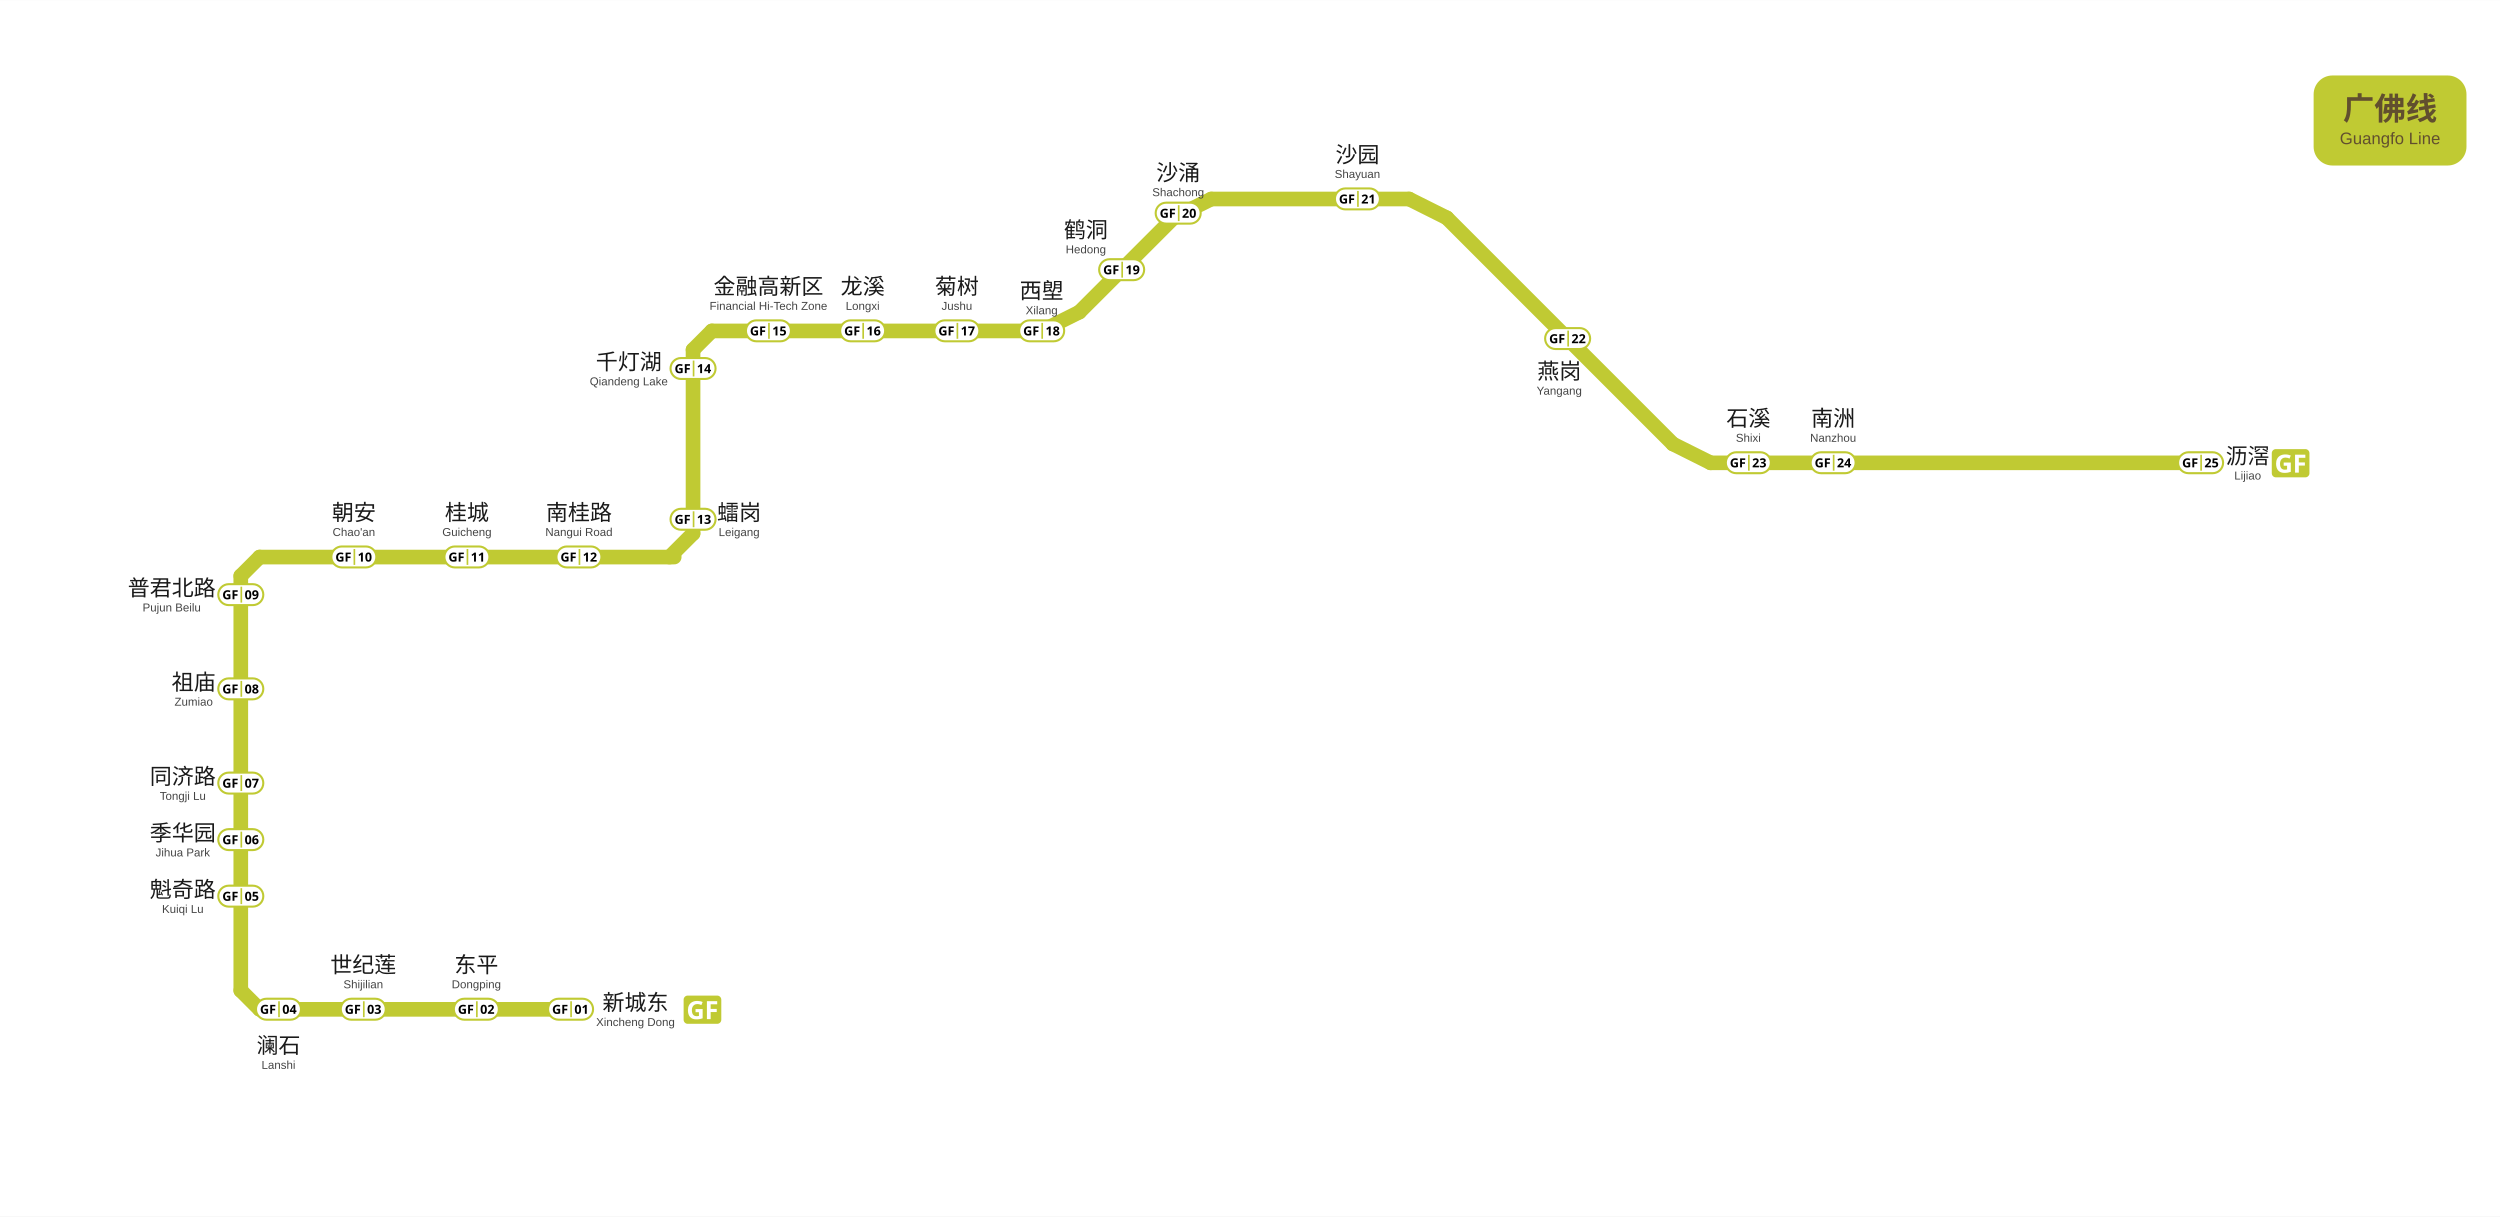
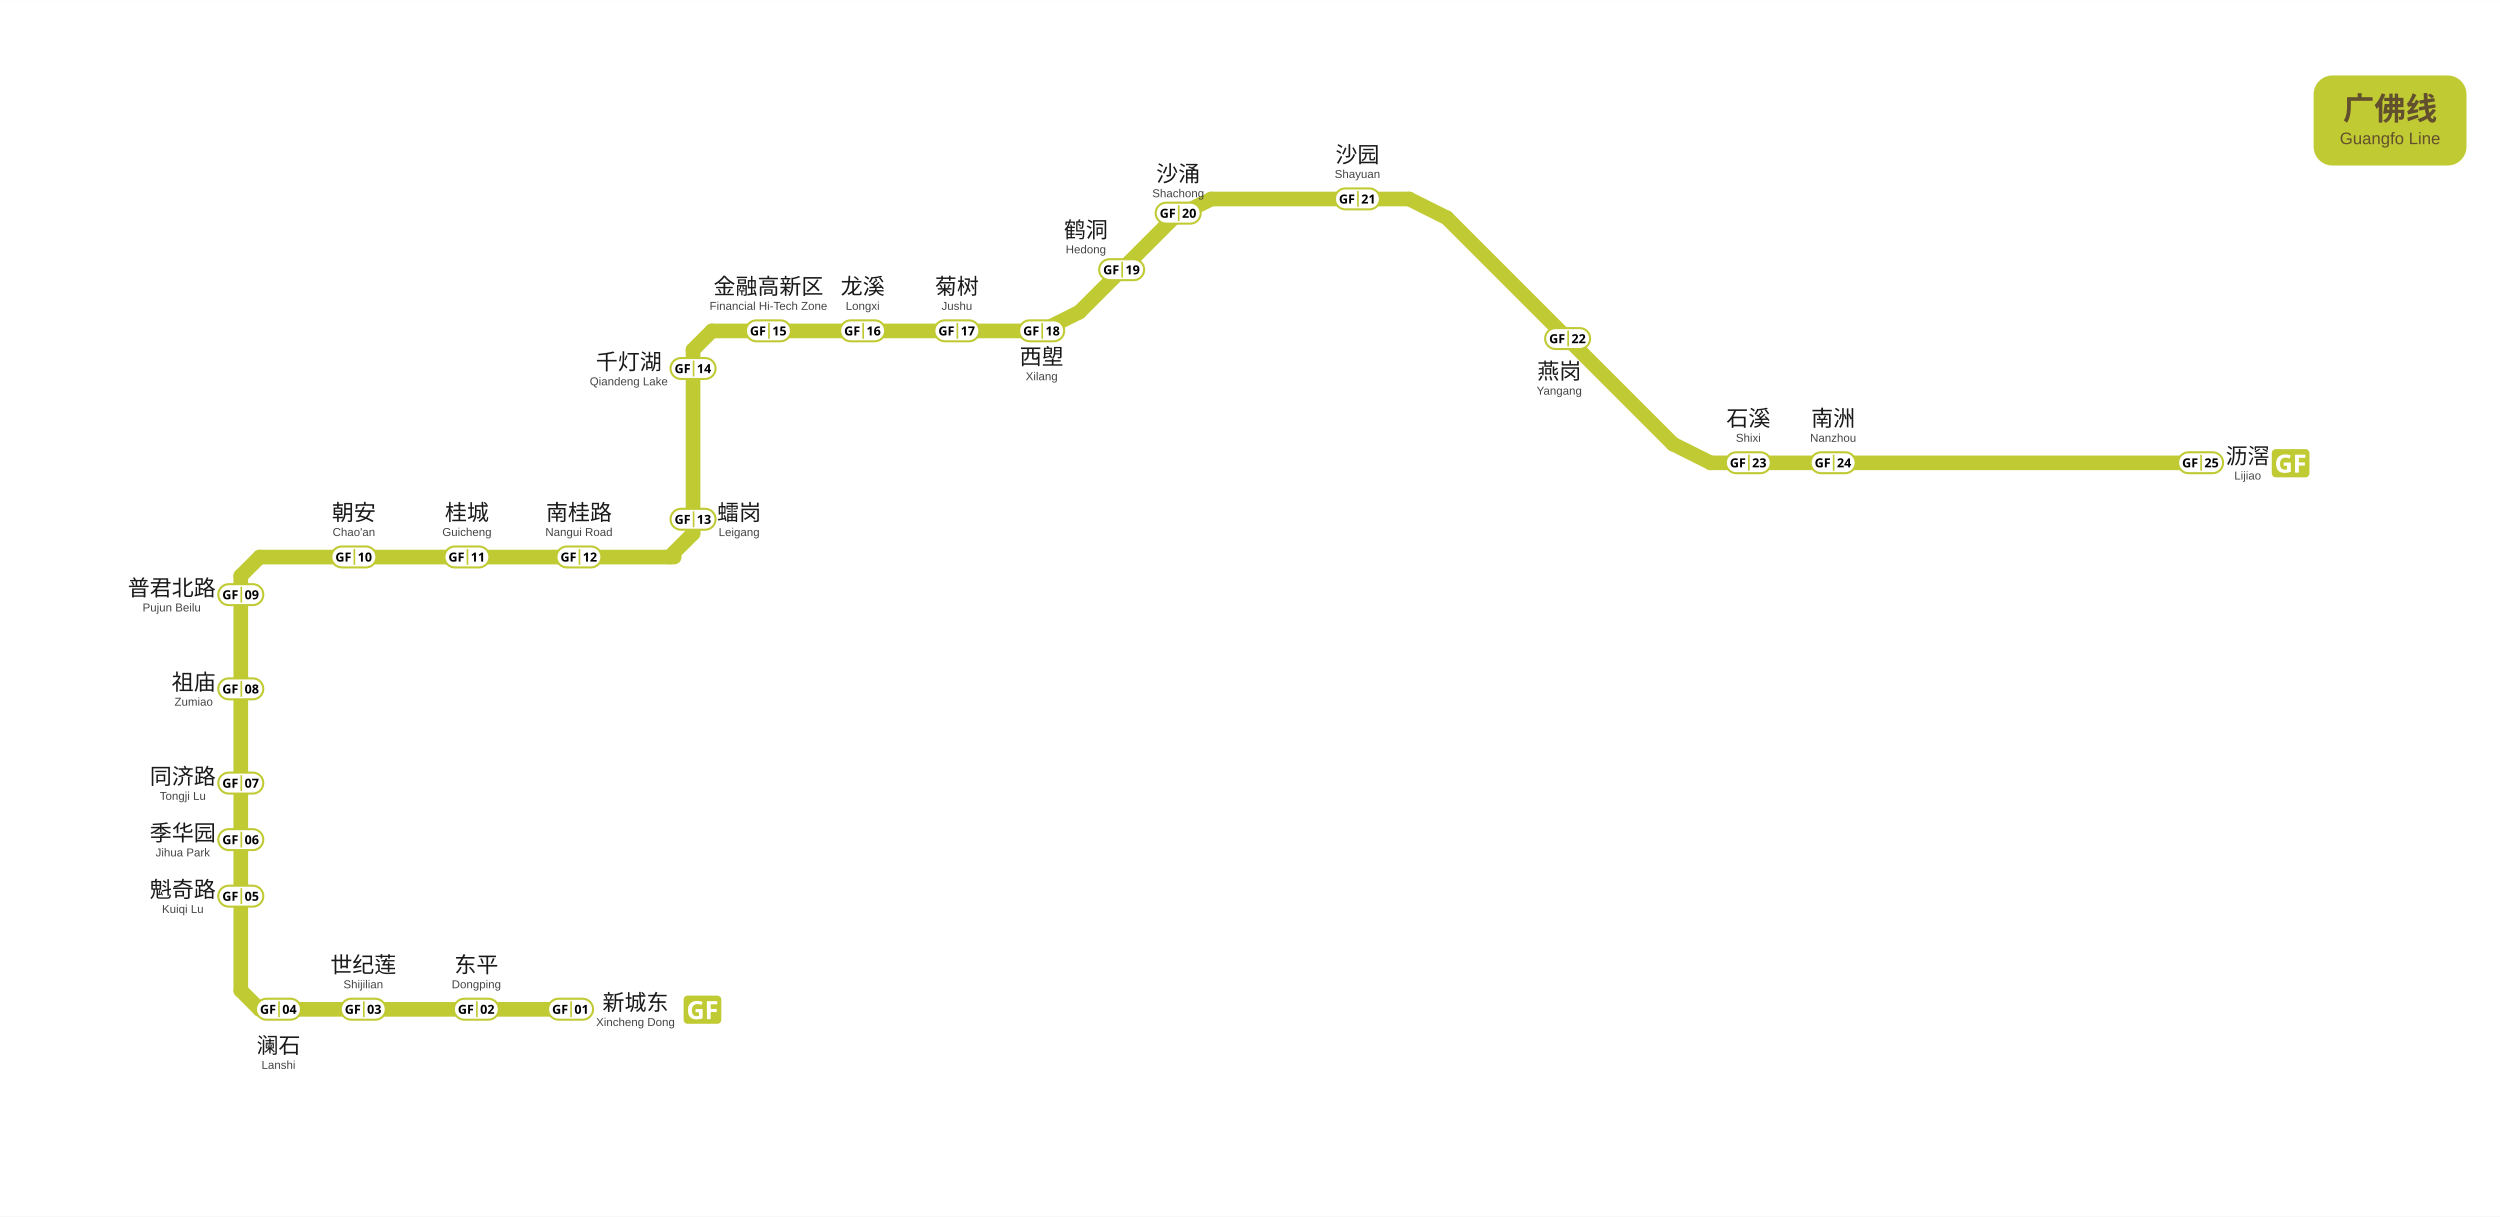
<svg xmlns="http://www.w3.org/2000/svg" viewBox="609.5 1122.2 1194.0 581.0" data-pins="世纪莲,东平,千灯湖,南桂路,南洲,同济路,季华园,新城东,普君北路,朝安,桂城,沙园,沙涌,沥滘,澜石,燕岗,石溪,祖庙,菊树,西塱,金融高新区,魁奇路,鹤洞,龙溪,𧒽岗" width="1194" height="581">
  <rect x="609.5" y="1122.25" width="1193.995" height="580.95" fill="#ffffff" />
  <g id="走廊">
    <line x1="1300.50" y1="1226.25" x2="1408.50" y2="1334.25" style="fill:none;stroke:#C0CA33;stroke-width:7;stroke-linecap:round" />
    <line x1="949.50" y1="1280.25" x2="1107.00" y2="1280.25" style="fill:none;stroke:#C0CA33;stroke-width:7;stroke-linecap:round" />
    <line x1="940.50" y1="1289.30" x2="940.50" y2="1377.00" style="fill:none;stroke:#C0CA33;stroke-width:7;stroke-linecap:round" />
    <line x1="733.50" y1="1388.25" x2="931.50" y2="1388.25" style="fill:none;stroke:#C0CA33;stroke-width:7;stroke-linecap:round" />
    <line x1="724.50" y1="1397.25" x2="724.50" y2="1595.25" style="fill:none;stroke:#C0CA33;stroke-width:7;stroke-linecap:round" />
    <line x1="733.50" y1="1604.25" x2="882.00" y2="1604.25" style="fill:none;stroke:#C0CA33;stroke-width:7;stroke-linecap:round" />
    <line x1="1426.50" y1="1343.25" x2="1660.50" y2="1343.25" style="fill:none;stroke:#C0CA33;stroke-width:7;stroke-linecap:round" />
    <line x1="1125.00" y1="1271.25" x2="1170.00" y2="1226.25" style="fill:none;stroke:#C0CA33;stroke-width:7;stroke-linecap:round" />
    <line x1="1188.00" y1="1217.25" x2="1282.50" y2="1217.25" style="fill:none;stroke:#C0CA33;stroke-width:7;stroke-linecap:round" />
    <line x1="949.50" y1="1280.25" x2="940.50" y2="1289.25" style="fill:none;stroke:#C0CA33;stroke-width:7;stroke-linecap:round" />
    <line x1="733.50" y1="1388.25" x2="724.50" y2="1397.25" style="fill:none;stroke:#C0CA33;stroke-width:7;stroke-linecap:round" />
    <line x1="929.25" y1="1388.25" x2="940.50" y2="1377.00" style="fill:none;stroke:#C0CA33;stroke-width:7;stroke-linecap:round" />
    <line x1="724.50" y1="1595.25" x2="733.50" y2="1604.25" style="fill:none;stroke:#C0CA33;stroke-width:7;stroke-linecap:round" />
    <line x1="1282.50" y1="1217.25" x2="1300.50" y2="1226.25" style="fill:none;stroke:#C0CA33;stroke-width:7;stroke-linecap:round" />
    <line x1="1188.00" y1="1217.25" x2="1170.00" y2="1226.25" style="fill:none;stroke:#C0CA33;stroke-width:7;stroke-linecap:round" />
    <line x1="1107.00" y1="1280.25" x2="1125.00" y2="1271.25" style="fill:none;stroke:#C0CA33;stroke-width:7;stroke-linecap:round" />
    <line x1="1426.50" y1="1343.25" x2="1408.50" y2="1334.25" style="fill:none;stroke:#C0CA33;stroke-width:7;stroke-linecap:round" />
  </g>
  <g id="线路徽标">
    <g data-badge="header" transform="translate(1714.49 1158.25)" data-ink="#614F2E" data-box="1714.5,1158.2,1787.5,1201.2" data-chip="1714.5,1158.2,1787.5,1201.2">
      <rect x="0" y="0" width="73.0" height="43.0" rx="9.0" fill="#C0CA33" />
      <text x="36.5" y="21.2" text-anchor="middle" font-family="'Microsoft YaHei', sans-serif" font-size="15" font-weight="600" fill="#614F2E">广佛线</text>
      <text x="36.5" y="32.8" text-anchor="middle" font-family="Arial, sans-serif" font-size="8" fill="#614F2E">Guangfo Line</text>
    </g>
    <g data-badge="chip" transform="translate(1694.5 1336.23)" data-box="1694.5,1336.2,1712.5,1350.2">
      <path d="M16.04 13.95h-14.09c-1.07 0 -1.95 -0.88 -1.95 -1.95v-9.59c0 -1.07 0.88 -1.95 1.95 -1.95h14.09c1.07 0 1.95 0.88 1.95 1.95v9.59C17.99 13.07 17.11 13.95 16.04 13.95z" fill="#C0CA33" />
      <path d="M5.68 6.89h3.4v4.44c-0.45 0.15 -0.92 0.27 -1.4 0.36c-0.49 0.09 -1.04 0.13 -1.64 0.13c-1.28 0 -2.26 -0.38 -2.95 -1.13s-1.03 -1.85 -1.03 -3.29c0 -0.9 0.17 -1.67 0.52 -2.33s0.85 -1.16 1.52 -1.52c0.67 -0.36 1.48 -0.54 2.44 -0.54c0.46 0 0.9 0.05 1.34 0.14s0.84 0.22 1.2 0.38l-0.6 1.45c-0.26 -0.14 -0.56 -0.25 -0.9 -0.34s-0.69 -0.13 -1.06 -0.13c-0.53 0 -0.99 0.12 -1.37 0.36c-0.39 0.24 -0.69 0.58 -0.9 1.02c-0.21 0.44 -0.32 0.95 -0.32 1.54c0 0.56 0.08 1.06 0.23 1.49c0.15 0.43 0.39 0.77 0.72 1.01c0.33 0.24 0.76 0.37 1.28 0.37c0.26 0 0.47 -0.01 0.65 -0.04c0.18 -0.02 0.34 -0.05 0.5 -0.08v-1.79h-1.62V6.89z" fill="#FFFFFF" />
      <path d="M12.91 11.7h-1.79v-8.57h4.91v1.49h-3.12v2.21h2.9v1.49h-2.9V11.7z" fill="#FFFFFF" />
    </g>
    <g data-badge="chip" transform="translate(936 1597.23)" data-box="936.0,1597.2,954.0,1611.2">
      <path d="M16.04 13.95h-14.09c-1.07 0 -1.95 -0.88 -1.95 -1.95v-9.59c0 -1.07 0.88 -1.95 1.95 -1.95h14.09c1.07 0 1.95 0.88 1.95 1.95v9.59C17.99 13.07 17.11 13.95 16.04 13.95z" fill="#C0CA33" />
      <path d="M5.68 6.89h3.4v4.44c-0.45 0.15 -0.92 0.27 -1.4 0.36c-0.49 0.09 -1.04 0.13 -1.64 0.13c-1.28 0 -2.26 -0.38 -2.95 -1.13s-1.03 -1.85 -1.03 -3.29c0 -0.9 0.17 -1.67 0.52 -2.33s0.85 -1.16 1.52 -1.52c0.67 -0.36 1.48 -0.54 2.44 -0.54c0.46 0 0.9 0.05 1.34 0.14s0.84 0.22 1.2 0.38l-0.6 1.45c-0.26 -0.14 -0.56 -0.25 -0.9 -0.34s-0.69 -0.13 -1.06 -0.13c-0.53 0 -0.99 0.12 -1.37 0.36c-0.39 0.24 -0.69 0.58 -0.9 1.02c-0.21 0.44 -0.32 0.95 -0.32 1.54c0 0.56 0.08 1.06 0.23 1.49c0.15 0.43 0.39 0.77 0.72 1.01c0.33 0.24 0.76 0.37 1.28 0.37c0.26 0 0.47 -0.01 0.65 -0.04c0.18 -0.02 0.34 -0.05 0.5 -0.08v-1.79h-1.62V6.89z" fill="#FFFFFF" />
      <path d="M12.91 11.7h-1.79v-8.57h4.91v1.49h-3.12v2.21h2.9v1.49h-2.9V11.7z" fill="#FFFFFF" />
    </g>
  </g>
  <g id="站名标注" font-family="'Microsoft YaHei', 'PingFang SC', sans-serif">
    <text x="1683.00" y="1343.73" text-anchor="middle" font-size="10.5" font-weight="500" fill="#1a1a1a">沥滘</text>
    <text x="1683.00" y="1351.23" text-anchor="middle" font-size="5.5" font-family="Arial, sans-serif" fill="#444444">Lijiao</text>
    <text x="1485.00" y="1325.70" text-anchor="middle" font-size="10.5" font-weight="500" fill="#1a1a1a">南洲</text>
    <text x="1485.00" y="1333.20" text-anchor="middle" font-size="5.5" font-family="Arial, sans-serif" fill="#444444">Nanzhou</text>
    <text x="1444.50" y="1325.70" text-anchor="middle" font-size="10.5" font-weight="500" fill="#1a1a1a">石溪</text>
    <text x="1444.50" y="1333.20" text-anchor="middle" font-size="5.5" font-family="Arial, sans-serif" fill="#444444">Shixi</text>
    <text x="1354.20" y="1303.20" text-anchor="middle" font-size="10.5" font-weight="500" fill="#1a1a1a">燕岗</text>
    <text x="1354.20" y="1310.70" text-anchor="middle" font-size="5.5" font-family="Arial, sans-serif" fill="#444444">Yangang</text>
    <text x="1257.80" y="1199.80" text-anchor="middle" font-size="10.5" font-weight="500" fill="#1a1a1a">沙园</text>
    <text x="1257.80" y="1207.20" text-anchor="middle" font-size="5.5" font-family="Arial, sans-serif" fill="#444444">Shayuan</text>
    <text x="1128.10" y="1235.70" text-anchor="middle" font-size="10.5" font-weight="500" fill="#1a1a1a">鹤洞</text>
    <text x="1128.10" y="1243.20" text-anchor="middle" font-size="5.5" font-family="Arial, sans-serif" fill="#444444">Hedong</text>
    <text x="1066.50" y="1262.70" text-anchor="middle" font-size="10.5" font-weight="500" fill="#1a1a1a">菊树</text>
    <text x="1066.50" y="1270.20" text-anchor="middle" font-size="5.5" font-family="Arial, sans-serif" fill="#444444">Jushu</text>
    <text x="1021.50" y="1262.70" text-anchor="middle" font-size="10.5" font-weight="500" fill="#1a1a1a">龙溪</text>
    <text x="1021.50" y="1270.20" text-anchor="middle" font-size="5.5" font-family="Arial, sans-serif" fill="#444444">Longxi</text>
    <text x="976.50" y="1262.70" text-anchor="middle" font-size="10.5" font-weight="500" fill="#1a1a1a">金融高新区</text>
    <text x="976.50" y="1270.20" text-anchor="middle" font-size="5.5" font-family="Arial, sans-serif" fill="#444444">Financial Hi-Tech Zone</text>
    <text x="962.50" y="1370.73" text-anchor="middle" font-size="10.5" font-weight="500" fill="#1a1a1a">𧒽岗</text>
    <text x="962.50" y="1378.23" text-anchor="middle" font-size="5.5" font-family="Arial, sans-serif" fill="#444444">Leigang</text>
    <text x="886.00" y="1370.70" text-anchor="middle" font-size="10.5" font-weight="500" fill="#1a1a1a">南桂路</text>
    <text x="886.00" y="1378.20" text-anchor="middle" font-size="5.5" font-family="Arial, sans-serif" fill="#444444">Nangui Road</text>
    <text x="832.50" y="1370.70" text-anchor="middle" font-size="10.5" font-weight="500" fill="#1a1a1a">桂城</text>
    <text x="832.50" y="1378.20" text-anchor="middle" font-size="5.5" font-family="Arial, sans-serif" fill="#444444">Guicheng</text>
    <text x="778.50" y="1370.70" text-anchor="middle" font-size="10.5" font-weight="500" fill="#1a1a1a">朝安</text>
    <text x="778.50" y="1378.20" text-anchor="middle" font-size="5.5" font-family="Arial, sans-serif" fill="#444444">Chao'an</text>
    <text x="702.00" y="1451.73" text-anchor="middle" font-size="10.5" font-weight="500" fill="#1a1a1a">祖庙</text>
    <text x="702.00" y="1459.23" text-anchor="middle" font-size="5.5" font-family="Arial, sans-serif" fill="#444444">Zumiao</text>
    <text x="696.80" y="1496.73" text-anchor="middle" font-size="10.5" font-weight="500" fill="#1a1a1a">同济路</text>
    <text x="696.80" y="1504.23" text-anchor="middle" font-size="5.5" font-family="Arial, sans-serif" fill="#444444">Tongji Lu</text>
    <text x="696.80" y="1523.73" text-anchor="middle" font-size="10.5" font-weight="500" fill="#1a1a1a">季华园</text>
    <text x="696.80" y="1531.23" text-anchor="middle" font-size="5.5" font-family="Arial, sans-serif" fill="#444444">Jihua Park</text>
    <text x="696.80" y="1550.73" text-anchor="middle" font-size="10.5" font-weight="500" fill="#1a1a1a">魁奇路</text>
    <text x="696.80" y="1558.23" text-anchor="middle" font-size="5.5" font-family="Arial, sans-serif" fill="#444444">Kuiqi Lu</text>
    <text x="783.00" y="1586.70" text-anchor="middle" font-size="10.5" font-weight="500" fill="#1a1a1a">世纪莲</text>
    <text x="783.00" y="1594.20" text-anchor="middle" font-size="5.5" font-family="Arial, sans-serif" fill="#444444">Shijilian</text>
    <text x="837.00" y="1586.70" text-anchor="middle" font-size="10.5" font-weight="500" fill="#1a1a1a">东平</text>
    <text x="837.00" y="1594.20" text-anchor="middle" font-size="5.5" font-family="Arial, sans-serif" fill="#444444">Dongping</text>
    <text x="913.00" y="1604.73" text-anchor="middle" font-size="10.5" font-weight="500" fill="#1a1a1a">新城东</text>
    <text x="913.00" y="1612.23" text-anchor="middle" font-size="5.5" font-family="Arial, sans-serif" fill="#444444">Xincheng Dong</text>
-     <text x="1172.20" y="1208.40" text-anchor="middle" font-size="10.5" font-weight="500" fill="#1a1a1a">沙涌</text>
-     <text x="1172.20" y="1215.90" text-anchor="middle" font-size="5.5" font-family="Arial, sans-serif" fill="#444444">Shachong</text>
-     <text x="1107.00" y="1264.80" text-anchor="middle" font-size="10.5" font-weight="500" fill="#1a1a1a">西塱</text>
-     <text x="1107.00" y="1272.30" text-anchor="middle" font-size="5.5" font-family="Arial, sans-serif" fill="#444444">Xilang</text>
+     <text x="1172.20" y="1208.90" text-anchor="middle" font-size="10.5" font-weight="500" fill="#1a1a1a">沙涌</text>
+     <text x="1172.20" y="1216.40" text-anchor="middle" font-size="5.5" font-family="Arial, sans-serif" fill="#444444">Shachong</text>
+     <text x="1107.00" y="1296.30" text-anchor="middle" font-size="10.5" font-weight="500" fill="#1a1a1a">西塱</text>
+     <text x="1107.00" y="1303.80" text-anchor="middle" font-size="5.5" font-family="Arial, sans-serif" fill="#444444">Xilang</text>
    <text x="909.80" y="1298.73" text-anchor="middle" font-size="10.5" font-weight="500" fill="#1a1a1a">千灯湖</text>
    <text x="909.80" y="1306.23" text-anchor="middle" font-size="5.5" font-family="Arial, sans-serif" fill="#444444">Qiandeng Lake</text>
    <text x="691.50" y="1406.73" text-anchor="middle" font-size="10.5" font-weight="500" fill="#1a1a1a">普君北路</text>
    <text x="691.50" y="1414.23" text-anchor="middle" font-size="5.5" font-family="Arial, sans-serif" fill="#444444">Pujun Beilu</text>
    <text x="742.50" y="1625.20" text-anchor="middle" font-size="10.5" font-weight="500" fill="#1a1a1a">澜石</text>
    <text x="742.50" y="1632.70" text-anchor="middle" font-size="5.5" font-family="Arial, sans-serif" fill="#444444">Lanshi</text>
  </g>
  <g id="编号牌" font-family="'Microsoft YaHei', 'PingFang SC', sans-serif">
    <rect x="1649.75" y="1338.20" width="21.50" height="10.00" rx="5.00" fill="#FFFFFF" stroke="#C0CA33" stroke-width="1.0" />
    <line x1="1660.75" y1="1339.40" x2="1660.75" y2="1347.00" stroke="#C0CA33" stroke-width="0.8" />
    <text x="1655.50" y="1343.08" text-anchor="middle" dominant-baseline="central" font-size="6.0" font-weight="700" fill="#000000">GF</text>
    <text x="1665.75" y="1343.08" text-anchor="middle" dominant-baseline="central" font-size="6.0" font-weight="700" fill="#000000">25</text>
    <rect x="1474.25" y="1338.20" width="21.50" height="10.00" rx="5.00" fill="#FFFFFF" stroke="#C0CA33" stroke-width="1.0" />
    <line x1="1485.25" y1="1339.40" x2="1485.25" y2="1347.00" stroke="#C0CA33" stroke-width="0.8" />
    <text x="1480.00" y="1343.08" text-anchor="middle" dominant-baseline="central" font-size="6.0" font-weight="700" fill="#000000">GF</text>
    <text x="1490.25" y="1343.08" text-anchor="middle" dominant-baseline="central" font-size="6.0" font-weight="700" fill="#000000">24</text>
    <rect x="1433.75" y="1338.20" width="21.50" height="10.00" rx="5.00" fill="#FFFFFF" stroke="#C0CA33" stroke-width="1.0" />
    <line x1="1444.75" y1="1339.40" x2="1444.75" y2="1347.00" stroke="#C0CA33" stroke-width="0.8" />
    <text x="1439.50" y="1343.08" text-anchor="middle" dominant-baseline="central" font-size="6.0" font-weight="700" fill="#000000">GF</text>
    <text x="1449.75" y="1343.08" text-anchor="middle" dominant-baseline="central" font-size="6.0" font-weight="700" fill="#000000">23</text>
    <rect x="1347.45" y="1278.90" width="21.50" height="10.00" rx="5.00" fill="#FFFFFF" stroke="#C0CA33" stroke-width="1.0" />
    <line x1="1358.45" y1="1280.10" x2="1358.45" y2="1287.70" stroke="#C0CA33" stroke-width="0.8" />
    <text x="1353.20" y="1283.78" text-anchor="middle" dominant-baseline="central" font-size="6.0" font-weight="700" fill="#000000">GF</text>
    <text x="1363.45" y="1283.78" text-anchor="middle" dominant-baseline="central" font-size="6.0" font-weight="700" fill="#000000">22</text>
    <rect x="1247.05" y="1212.20" width="21.50" height="10.00" rx="5.00" fill="#FFFFFF" stroke="#C0CA33" stroke-width="1.0" />
    <line x1="1258.05" y1="1213.40" x2="1258.05" y2="1221.00" stroke="#C0CA33" stroke-width="0.8" />
    <text x="1252.80" y="1217.08" text-anchor="middle" dominant-baseline="central" font-size="6.0" font-weight="700" fill="#000000">GF</text>
    <text x="1263.05" y="1217.08" text-anchor="middle" dominant-baseline="central" font-size="6.0" font-weight="700" fill="#000000">21</text>
    <rect x="1161.45" y="1219.00" width="21.50" height="10.00" rx="5.00" fill="#FFFFFF" stroke="#C0CA33" stroke-width="1.0" />
    <line x1="1172.45" y1="1220.20" x2="1172.45" y2="1227.80" stroke="#C0CA33" stroke-width="0.8" />
    <text x="1167.20" y="1223.88" text-anchor="middle" dominant-baseline="central" font-size="6.0" font-weight="700" fill="#000000">GF</text>
    <text x="1177.45" y="1223.88" text-anchor="middle" dominant-baseline="central" font-size="6.0" font-weight="700" fill="#000000">20</text>
    <rect x="1134.45" y="1246.00" width="21.50" height="10.00" rx="5.00" fill="#FFFFFF" stroke="#C0CA33" stroke-width="1.0" />
    <line x1="1145.45" y1="1247.20" x2="1145.45" y2="1254.80" stroke="#C0CA33" stroke-width="0.8" />
    <text x="1140.20" y="1250.88" text-anchor="middle" dominant-baseline="central" font-size="6.0" font-weight="700" fill="#000000">GF</text>
    <text x="1150.45" y="1250.88" text-anchor="middle" dominant-baseline="central" font-size="6.0" font-weight="700" fill="#000000">19</text>
    <rect x="1096.25" y="1275.20" width="21.50" height="10.00" rx="5.00" fill="#FFFFFF" stroke="#C0CA33" stroke-width="1.0" />
    <line x1="1107.25" y1="1276.40" x2="1107.25" y2="1284.00" stroke="#C0CA33" stroke-width="0.8" />
    <text x="1102.00" y="1280.08" text-anchor="middle" dominant-baseline="central" font-size="6.0" font-weight="700" fill="#000000">GF</text>
    <text x="1112.25" y="1280.08" text-anchor="middle" dominant-baseline="central" font-size="6.0" font-weight="700" fill="#000000">18</text>
    <rect x="1055.75" y="1275.20" width="21.50" height="10.00" rx="5.00" fill="#FFFFFF" stroke="#C0CA33" stroke-width="1.0" />
    <line x1="1066.75" y1="1276.40" x2="1066.75" y2="1284.00" stroke="#C0CA33" stroke-width="0.8" />
    <text x="1061.50" y="1280.08" text-anchor="middle" dominant-baseline="central" font-size="6.0" font-weight="700" fill="#000000">GF</text>
    <text x="1071.75" y="1280.08" text-anchor="middle" dominant-baseline="central" font-size="6.0" font-weight="700" fill="#000000">17</text>
    <rect x="1010.75" y="1275.20" width="21.50" height="10.00" rx="5.00" fill="#FFFFFF" stroke="#C0CA33" stroke-width="1.0" />
    <line x1="1021.75" y1="1276.40" x2="1021.75" y2="1284.00" stroke="#C0CA33" stroke-width="0.8" />
    <text x="1016.50" y="1280.08" text-anchor="middle" dominant-baseline="central" font-size="6.0" font-weight="700" fill="#000000">GF</text>
    <text x="1026.75" y="1280.08" text-anchor="middle" dominant-baseline="central" font-size="6.0" font-weight="700" fill="#000000">16</text>
    <rect x="965.75" y="1275.20" width="21.50" height="10.00" rx="5.00" fill="#FFFFFF" stroke="#C0CA33" stroke-width="1.0" />
    <line x1="976.75" y1="1276.40" x2="976.75" y2="1284.00" stroke="#C0CA33" stroke-width="0.8" />
    <text x="971.50" y="1280.08" text-anchor="middle" dominant-baseline="central" font-size="6.0" font-weight="700" fill="#000000">GF</text>
    <text x="981.75" y="1280.08" text-anchor="middle" dominant-baseline="central" font-size="6.0" font-weight="700" fill="#000000">15</text>
    <rect x="929.75" y="1293.20" width="21.50" height="10.00" rx="5.00" fill="#FFFFFF" stroke="#C0CA33" stroke-width="1.0" />
    <line x1="940.75" y1="1294.40" x2="940.75" y2="1302.00" stroke="#C0CA33" stroke-width="0.8" />
    <text x="935.50" y="1298.08" text-anchor="middle" dominant-baseline="central" font-size="6.0" font-weight="700" fill="#000000">GF</text>
    <text x="945.75" y="1298.08" text-anchor="middle" dominant-baseline="central" font-size="6.0" font-weight="700" fill="#000000">14</text>
    <rect x="929.75" y="1365.20" width="21.50" height="10.00" rx="5.00" fill="#FFFFFF" stroke="#C0CA33" stroke-width="1.0" />
    <line x1="940.75" y1="1366.40" x2="940.75" y2="1374.00" stroke="#C0CA33" stroke-width="0.8" />
    <text x="935.50" y="1370.08" text-anchor="middle" dominant-baseline="central" font-size="6.0" font-weight="700" fill="#000000">GF</text>
    <text x="945.75" y="1370.08" text-anchor="middle" dominant-baseline="central" font-size="6.0" font-weight="700" fill="#000000">13</text>
    <rect x="875.25" y="1383.20" width="21.50" height="10.00" rx="5.00" fill="#FFFFFF" stroke="#C0CA33" stroke-width="1.0" />
    <line x1="886.25" y1="1384.40" x2="886.25" y2="1392.00" stroke="#C0CA33" stroke-width="0.8" />
    <text x="881.00" y="1388.08" text-anchor="middle" dominant-baseline="central" font-size="6.0" font-weight="700" fill="#000000">GF</text>
    <text x="891.25" y="1388.08" text-anchor="middle" dominant-baseline="central" font-size="6.0" font-weight="700" fill="#000000">12</text>
    <rect x="821.75" y="1383.20" width="21.50" height="10.00" rx="5.00" fill="#FFFFFF" stroke="#C0CA33" stroke-width="1.0" />
    <line x1="832.75" y1="1384.40" x2="832.75" y2="1392.00" stroke="#C0CA33" stroke-width="0.8" />
    <text x="827.50" y="1388.08" text-anchor="middle" dominant-baseline="central" font-size="6.0" font-weight="700" fill="#000000">GF</text>
    <text x="837.75" y="1388.08" text-anchor="middle" dominant-baseline="central" font-size="6.0" font-weight="700" fill="#000000">11</text>
    <rect x="767.75" y="1383.20" width="21.50" height="10.00" rx="5.00" fill="#FFFFFF" stroke="#C0CA33" stroke-width="1.0" />
    <line x1="778.75" y1="1384.40" x2="778.75" y2="1392.00" stroke="#C0CA33" stroke-width="0.8" />
    <text x="773.50" y="1388.08" text-anchor="middle" dominant-baseline="central" font-size="6.0" font-weight="700" fill="#000000">GF</text>
    <text x="783.75" y="1388.08" text-anchor="middle" dominant-baseline="central" font-size="6.0" font-weight="700" fill="#000000">10</text>
    <rect x="713.75" y="1401.20" width="21.50" height="10.00" rx="5.00" fill="#FFFFFF" stroke="#C0CA33" stroke-width="1.0" />
    <line x1="724.75" y1="1402.40" x2="724.75" y2="1410.00" stroke="#C0CA33" stroke-width="0.8" />
    <text x="719.50" y="1406.08" text-anchor="middle" dominant-baseline="central" font-size="6.0" font-weight="700" fill="#000000">GF</text>
    <text x="729.75" y="1406.08" text-anchor="middle" dominant-baseline="central" font-size="6.0" font-weight="700" fill="#000000">09</text>
    <rect x="713.75" y="1446.20" width="21.50" height="10.00" rx="5.00" fill="#FFFFFF" stroke="#C0CA33" stroke-width="1.0" />
    <line x1="724.75" y1="1447.40" x2="724.75" y2="1455.00" stroke="#C0CA33" stroke-width="0.8" />
    <text x="719.50" y="1451.08" text-anchor="middle" dominant-baseline="central" font-size="6.0" font-weight="700" fill="#000000">GF</text>
    <text x="729.75" y="1451.08" text-anchor="middle" dominant-baseline="central" font-size="6.0" font-weight="700" fill="#000000">08</text>
    <rect x="713.75" y="1491.20" width="21.50" height="10.00" rx="5.00" fill="#FFFFFF" stroke="#C0CA33" stroke-width="1.0" />
    <line x1="724.75" y1="1492.40" x2="724.75" y2="1500.00" stroke="#C0CA33" stroke-width="0.8" />
    <text x="719.50" y="1496.08" text-anchor="middle" dominant-baseline="central" font-size="6.0" font-weight="700" fill="#000000">GF</text>
    <text x="729.75" y="1496.08" text-anchor="middle" dominant-baseline="central" font-size="6.0" font-weight="700" fill="#000000">07</text>
    <rect x="713.75" y="1518.20" width="21.50" height="10.00" rx="5.00" fill="#FFFFFF" stroke="#C0CA33" stroke-width="1.0" />
    <line x1="724.75" y1="1519.40" x2="724.75" y2="1527.00" stroke="#C0CA33" stroke-width="0.8" />
    <text x="719.50" y="1523.08" text-anchor="middle" dominant-baseline="central" font-size="6.0" font-weight="700" fill="#000000">GF</text>
    <text x="729.75" y="1523.08" text-anchor="middle" dominant-baseline="central" font-size="6.0" font-weight="700" fill="#000000">06</text>
    <rect x="713.75" y="1545.20" width="21.50" height="10.00" rx="5.00" fill="#FFFFFF" stroke="#C0CA33" stroke-width="1.0" />
    <line x1="724.75" y1="1546.40" x2="724.75" y2="1554.00" stroke="#C0CA33" stroke-width="0.8" />
    <text x="719.50" y="1550.08" text-anchor="middle" dominant-baseline="central" font-size="6.0" font-weight="700" fill="#000000">GF</text>
    <text x="729.75" y="1550.08" text-anchor="middle" dominant-baseline="central" font-size="6.0" font-weight="700" fill="#000000">05</text>
    <rect x="731.75" y="1599.20" width="21.50" height="10.00" rx="5.00" fill="#FFFFFF" stroke="#C0CA33" stroke-width="1.0" />
    <line x1="742.75" y1="1600.40" x2="742.75" y2="1608.00" stroke="#C0CA33" stroke-width="0.8" />
    <text x="737.50" y="1604.08" text-anchor="middle" dominant-baseline="central" font-size="6.0" font-weight="700" fill="#000000">GF</text>
    <text x="747.75" y="1604.08" text-anchor="middle" dominant-baseline="central" font-size="6.0" font-weight="700" fill="#000000">04</text>
    <rect x="772.25" y="1599.20" width="21.50" height="10.00" rx="5.00" fill="#FFFFFF" stroke="#C0CA33" stroke-width="1.0" />
    <line x1="783.25" y1="1600.40" x2="783.25" y2="1608.00" stroke="#C0CA33" stroke-width="0.8" />
    <text x="778.00" y="1604.08" text-anchor="middle" dominant-baseline="central" font-size="6.0" font-weight="700" fill="#000000">GF</text>
    <text x="788.25" y="1604.08" text-anchor="middle" dominant-baseline="central" font-size="6.0" font-weight="700" fill="#000000">03</text>
    <rect x="826.25" y="1599.20" width="21.50" height="10.00" rx="5.00" fill="#FFFFFF" stroke="#C0CA33" stroke-width="1.0" />
    <line x1="837.25" y1="1600.40" x2="837.25" y2="1608.00" stroke="#C0CA33" stroke-width="0.8" />
    <text x="832.00" y="1604.08" text-anchor="middle" dominant-baseline="central" font-size="6.0" font-weight="700" fill="#000000">GF</text>
    <text x="842.25" y="1604.08" text-anchor="middle" dominant-baseline="central" font-size="6.0" font-weight="700" fill="#000000">02</text>
    <rect x="871.25" y="1599.20" width="21.50" height="10.00" rx="5.00" fill="#FFFFFF" stroke="#C0CA33" stroke-width="1.0" />
    <line x1="882.25" y1="1600.40" x2="882.25" y2="1608.00" stroke="#C0CA33" stroke-width="0.8" />
    <text x="877.00" y="1604.08" text-anchor="middle" dominant-baseline="central" font-size="6.0" font-weight="700" fill="#000000">GF</text>
    <text x="887.25" y="1604.08" text-anchor="middle" dominant-baseline="central" font-size="6.0" font-weight="700" fill="#000000">01</text>
  </g>
</svg>
